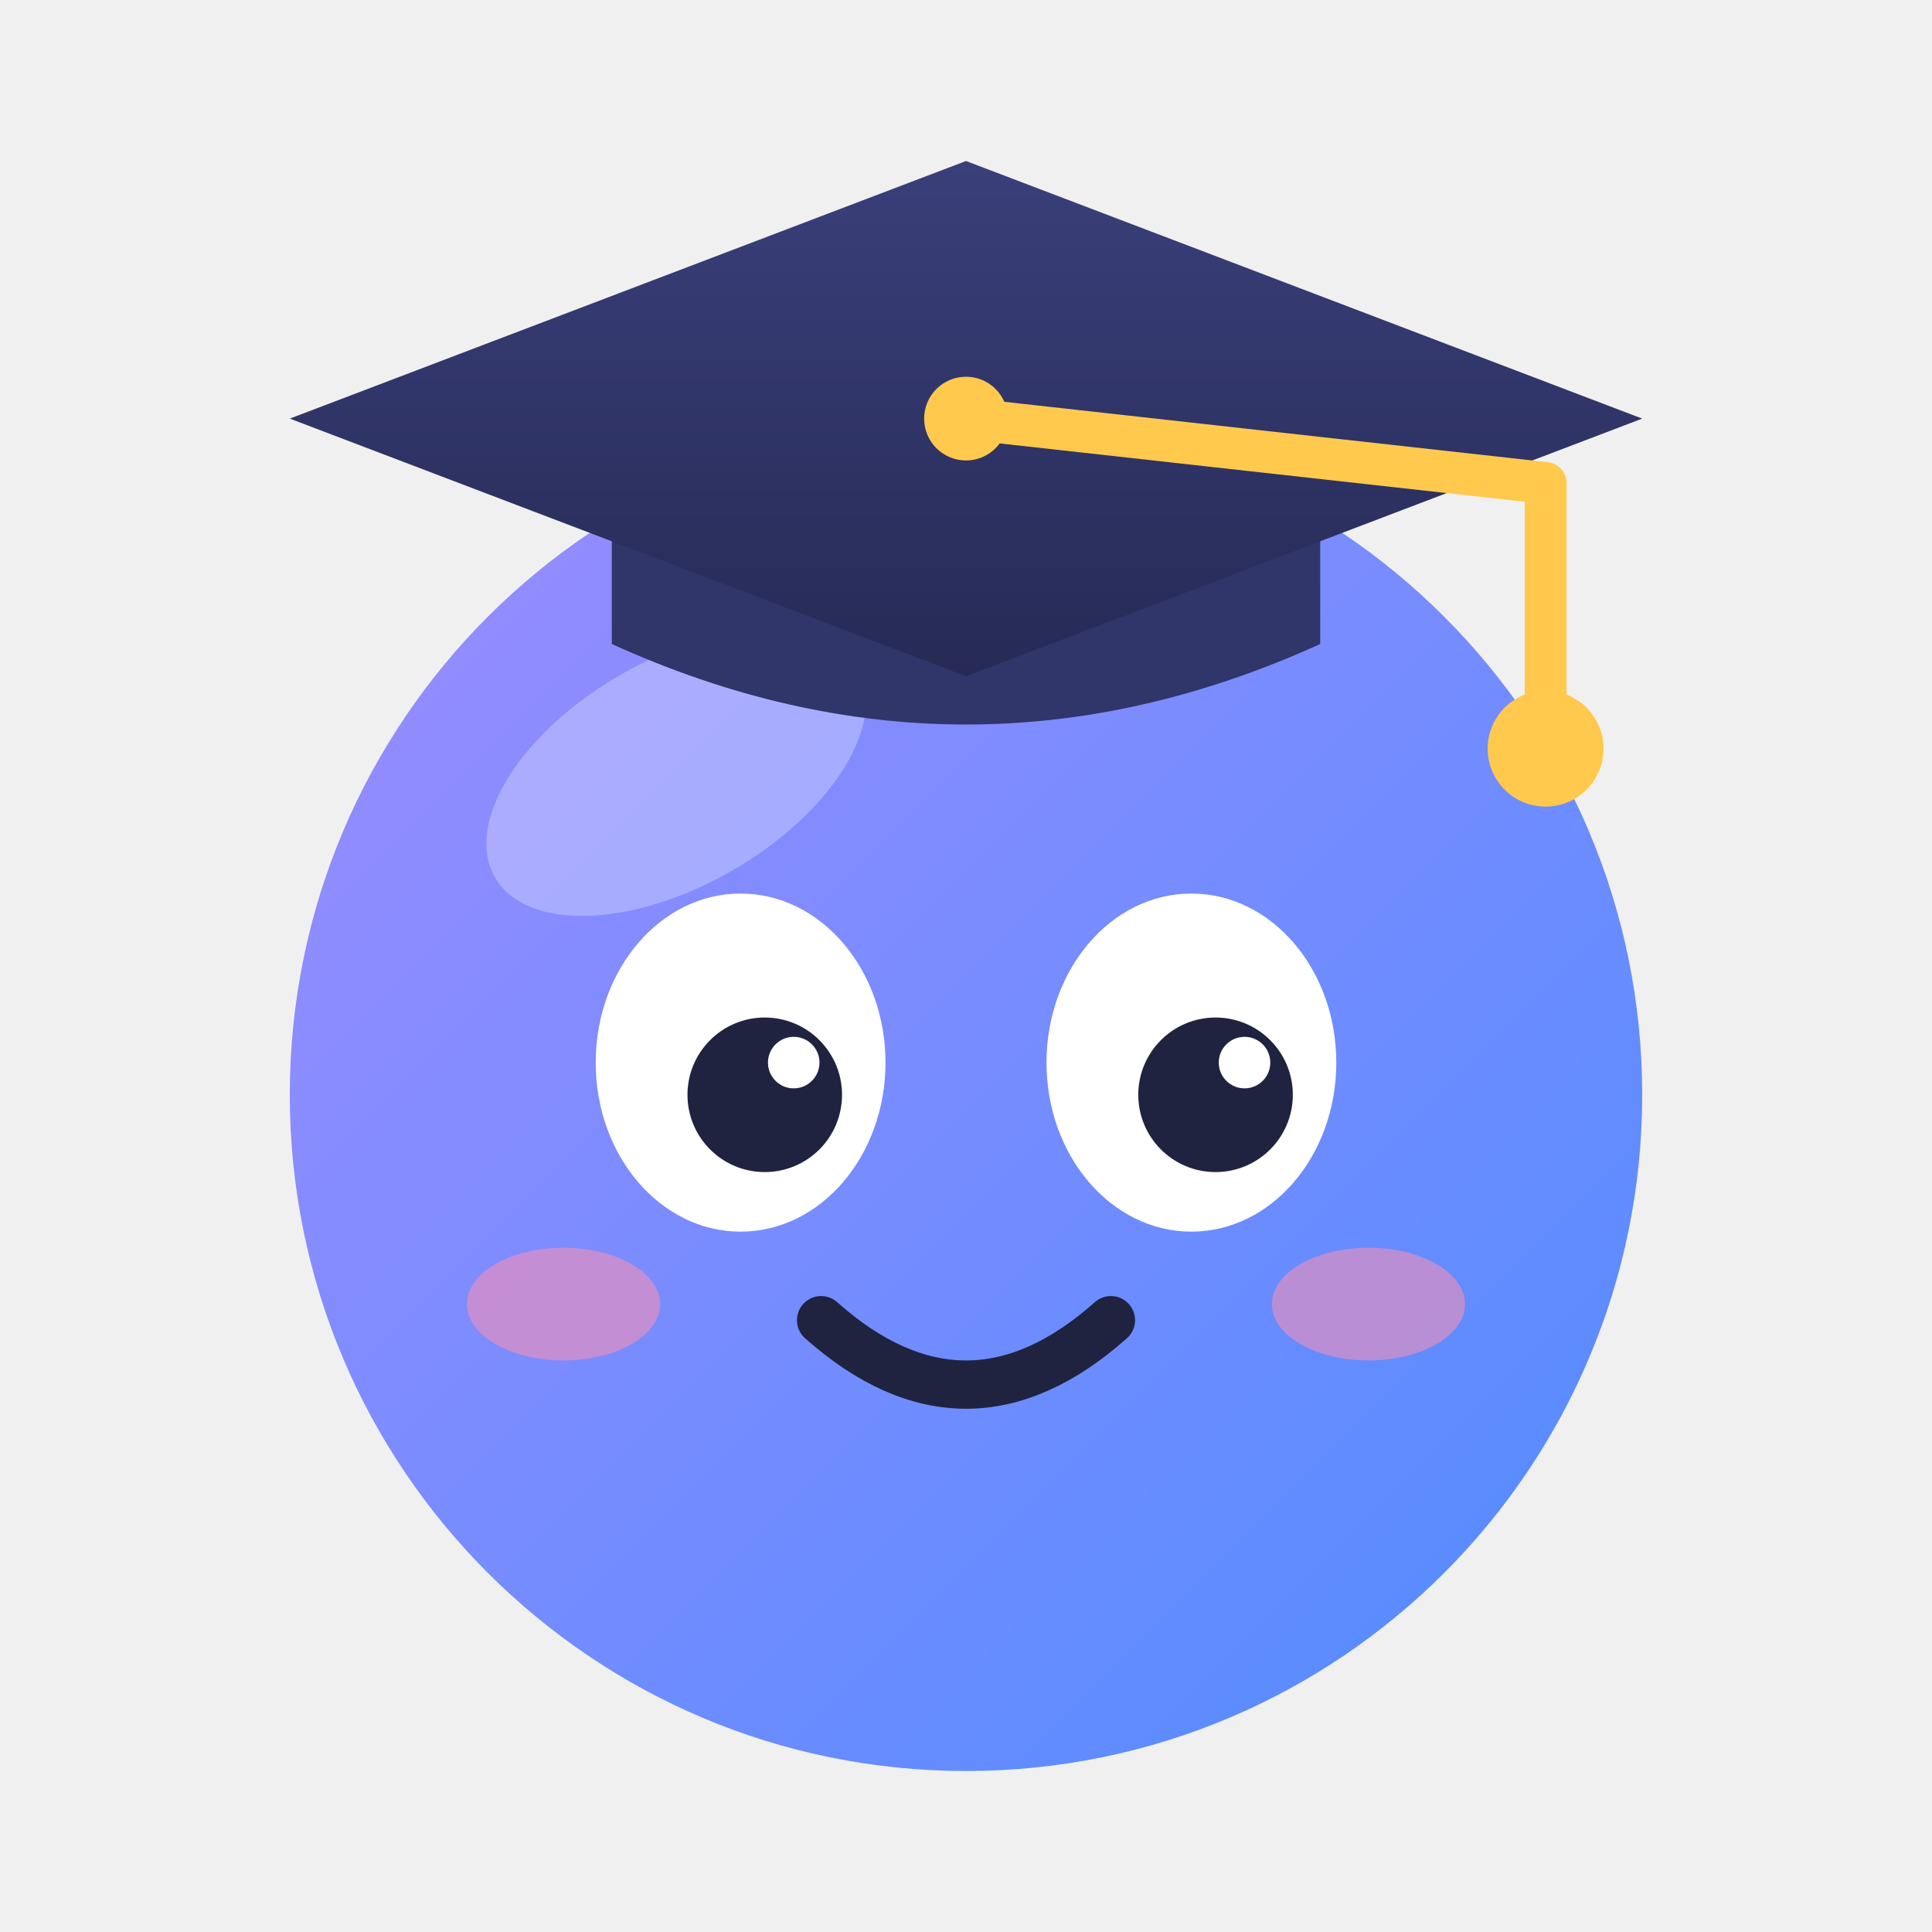
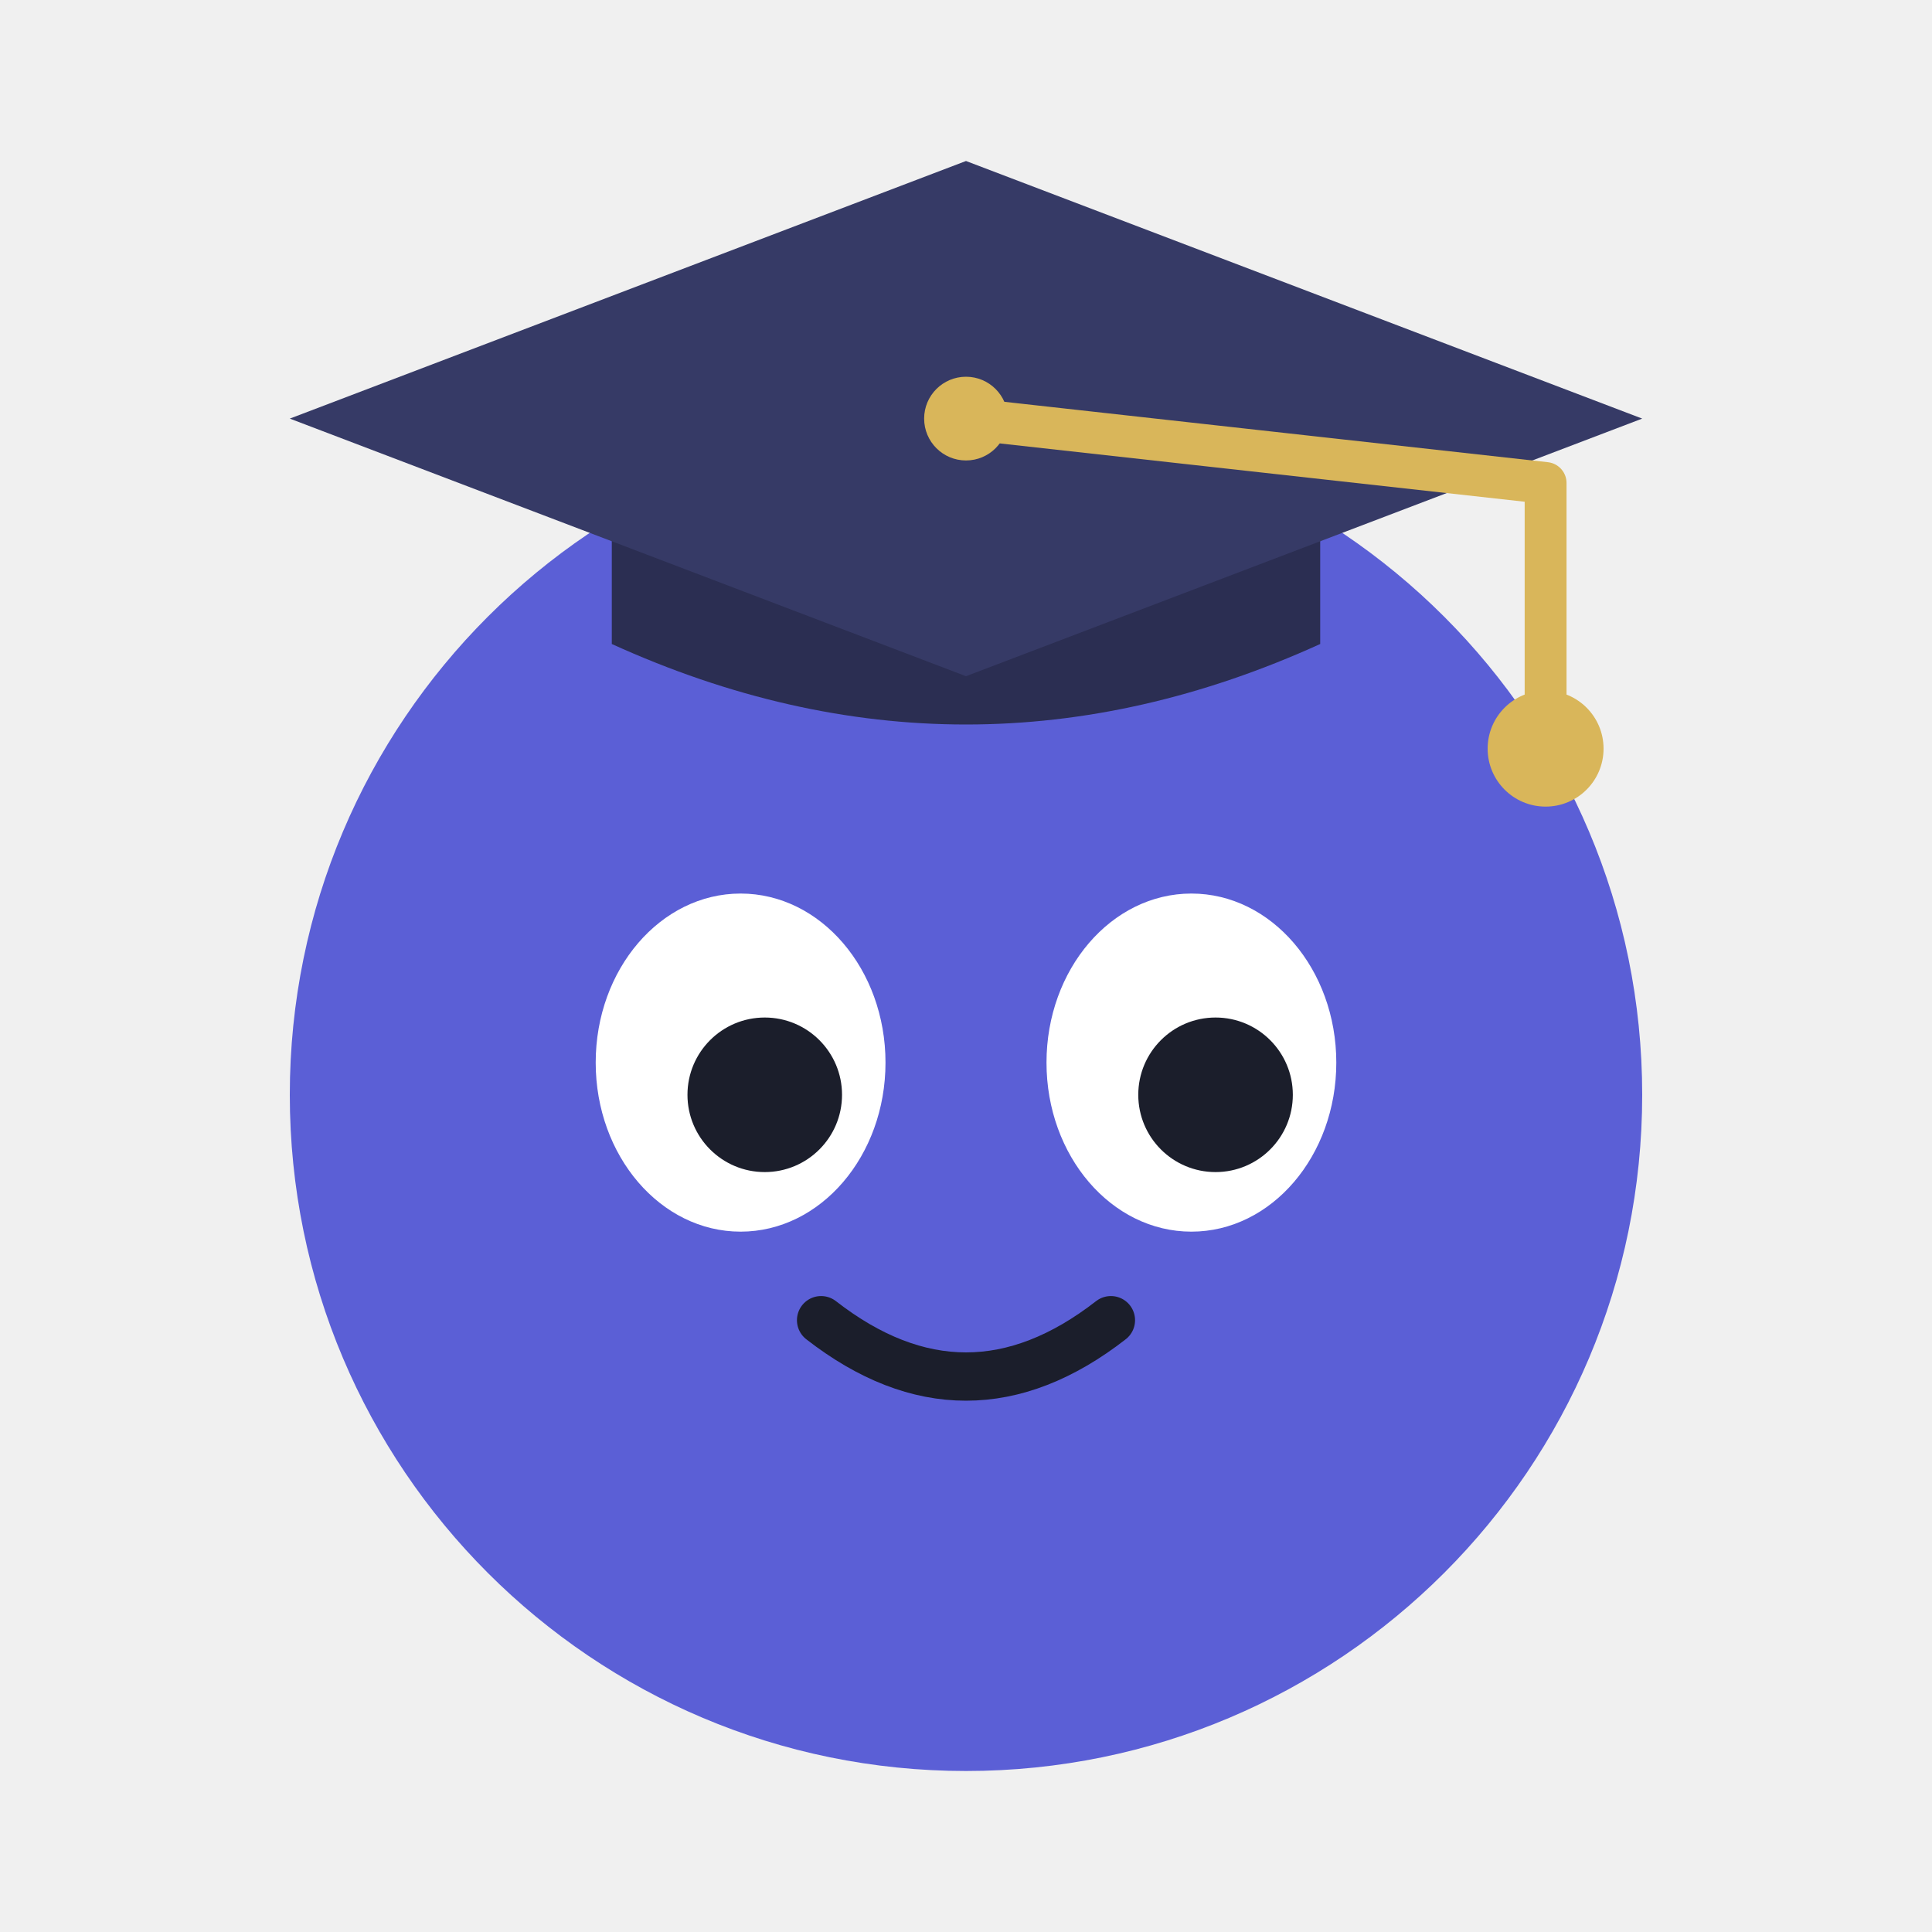
<svg xmlns="http://www.w3.org/2000/svg" viewBox="0 0 120 120" role="img" aria-label="Ишка">
-   <style>
-     .eyes { transform-origin: 60px 66px; animation: blink 5.5s infinite; }
-     .tassel { transform-origin: 60px 26px; animation: swing 4s ease-in-out infinite; }
-     @keyframes blink { 0%, 93%, 100% { transform: scaleY(1); } 95% { transform: scaleY(0.1); } }
-     @keyframes swing { 0%, 100% { transform: rotate(0deg); } 50% { transform: rotate(-6deg); } }
-     @media (prefers-reduced-motion: reduce) { .eyes, .tassel { animation: none; } }
-   </style>
-   <defs>
-     <linearGradient id="body" x1="0" y1="0" x2="1" y2="1">
-       <stop offset="0" stop-color="#9d8cff" />
-       <stop offset="1" stop-color="#4f8cff" />
-     </linearGradient>
-     <linearGradient id="cap" x1="0" y1="0" x2="0" y2="1">
-       <stop offset="0" stop-color="#3a3f7a" />
-       <stop offset="1" stop-color="#262a55" />
-     </linearGradient>
-   </defs>
-   <circle cx="60" cy="68" r="42" fill="url(#body)" />
-   <ellipse cx="42" cy="48" rx="13" ry="7" fill="#fff" opacity="0.28" transform="rotate(-30 42 48)" />
-   <g class="eyes">
-     <ellipse cx="46" cy="66" rx="9" ry="10.5" fill="#fff" />
-     <ellipse cx="74" cy="66" rx="9" ry="10.5" fill="#fff" />
-     <circle cx="47.5" cy="68" r="4.8" fill="#1f2340" />
-     <circle cx="75.5" cy="68" r="4.8" fill="#1f2340" />
-     <circle cx="49.3" cy="66" r="1.6" fill="#fff" />
-     <circle cx="77.3" cy="66" r="1.6" fill="#fff" />
-   </g>
-   <ellipse cx="35" cy="81" rx="6" ry="3.5" fill="#ff8fb1" opacity="0.55" />
-   <ellipse cx="85" cy="81" rx="6" ry="3.5" fill="#ff8fb1" opacity="0.55" />
-   <path d="M51 82 Q60 90 69 82" fill="none" stroke="#1f2340" stroke-width="3" stroke-linecap="round" />
-   <path d="M38 30 L38 40 Q60 50 82 40 L82 30 Z" fill="#30356a" />
-   <polygon points="60,10 102,26 60,42 18,26" fill="url(#cap)" />
-   <g class="tassel">
-     <path d="M60 26 L96 30 L96 44" fill="none" stroke="#ffc94d" stroke-width="2.6" stroke-linecap="round" stroke-linejoin="round" />
-     <circle cx="96" cy="46.5" r="3.6" fill="#ffc94d" />
-   </g>
-   <circle cx="60" cy="26" r="2.6" fill="#ffc94d" />
+   <circle cx="60" cy="68" r="42" fill="#5b5fd6" />
+   <ellipse cx="46" cy="66" rx="9" ry="10.5" fill="#fff" />
+   <ellipse cx="74" cy="66" rx="9" ry="10.5" fill="#fff" />
+   <circle cx="47.5" cy="68" r="4.8" fill="#1b1e2b" />
+   <circle cx="75.5" cy="68" r="4.8" fill="#1b1e2b" />
+   <path d="M51 82 Q60 89 69 82" fill="none" stroke="#1b1e2b" stroke-width="3" stroke-linecap="round" />
+   <path d="M38 30 L38 40 Q60 50 82 40 L82 30 Z" fill="#2b2e52" />
+   <polygon points="60,10 102,26 60,42 18,26" fill="#363a66" />
+   <path d="M60 26 L96 30 L96 44" fill="none" stroke="#d9b65a" stroke-width="2.6" stroke-linecap="round" stroke-linejoin="round" />
+   <circle cx="96" cy="46.5" r="3.6" fill="#d9b65a" />
+   <circle cx="60" cy="26" r="2.6" fill="#d9b65a" />
</svg>
